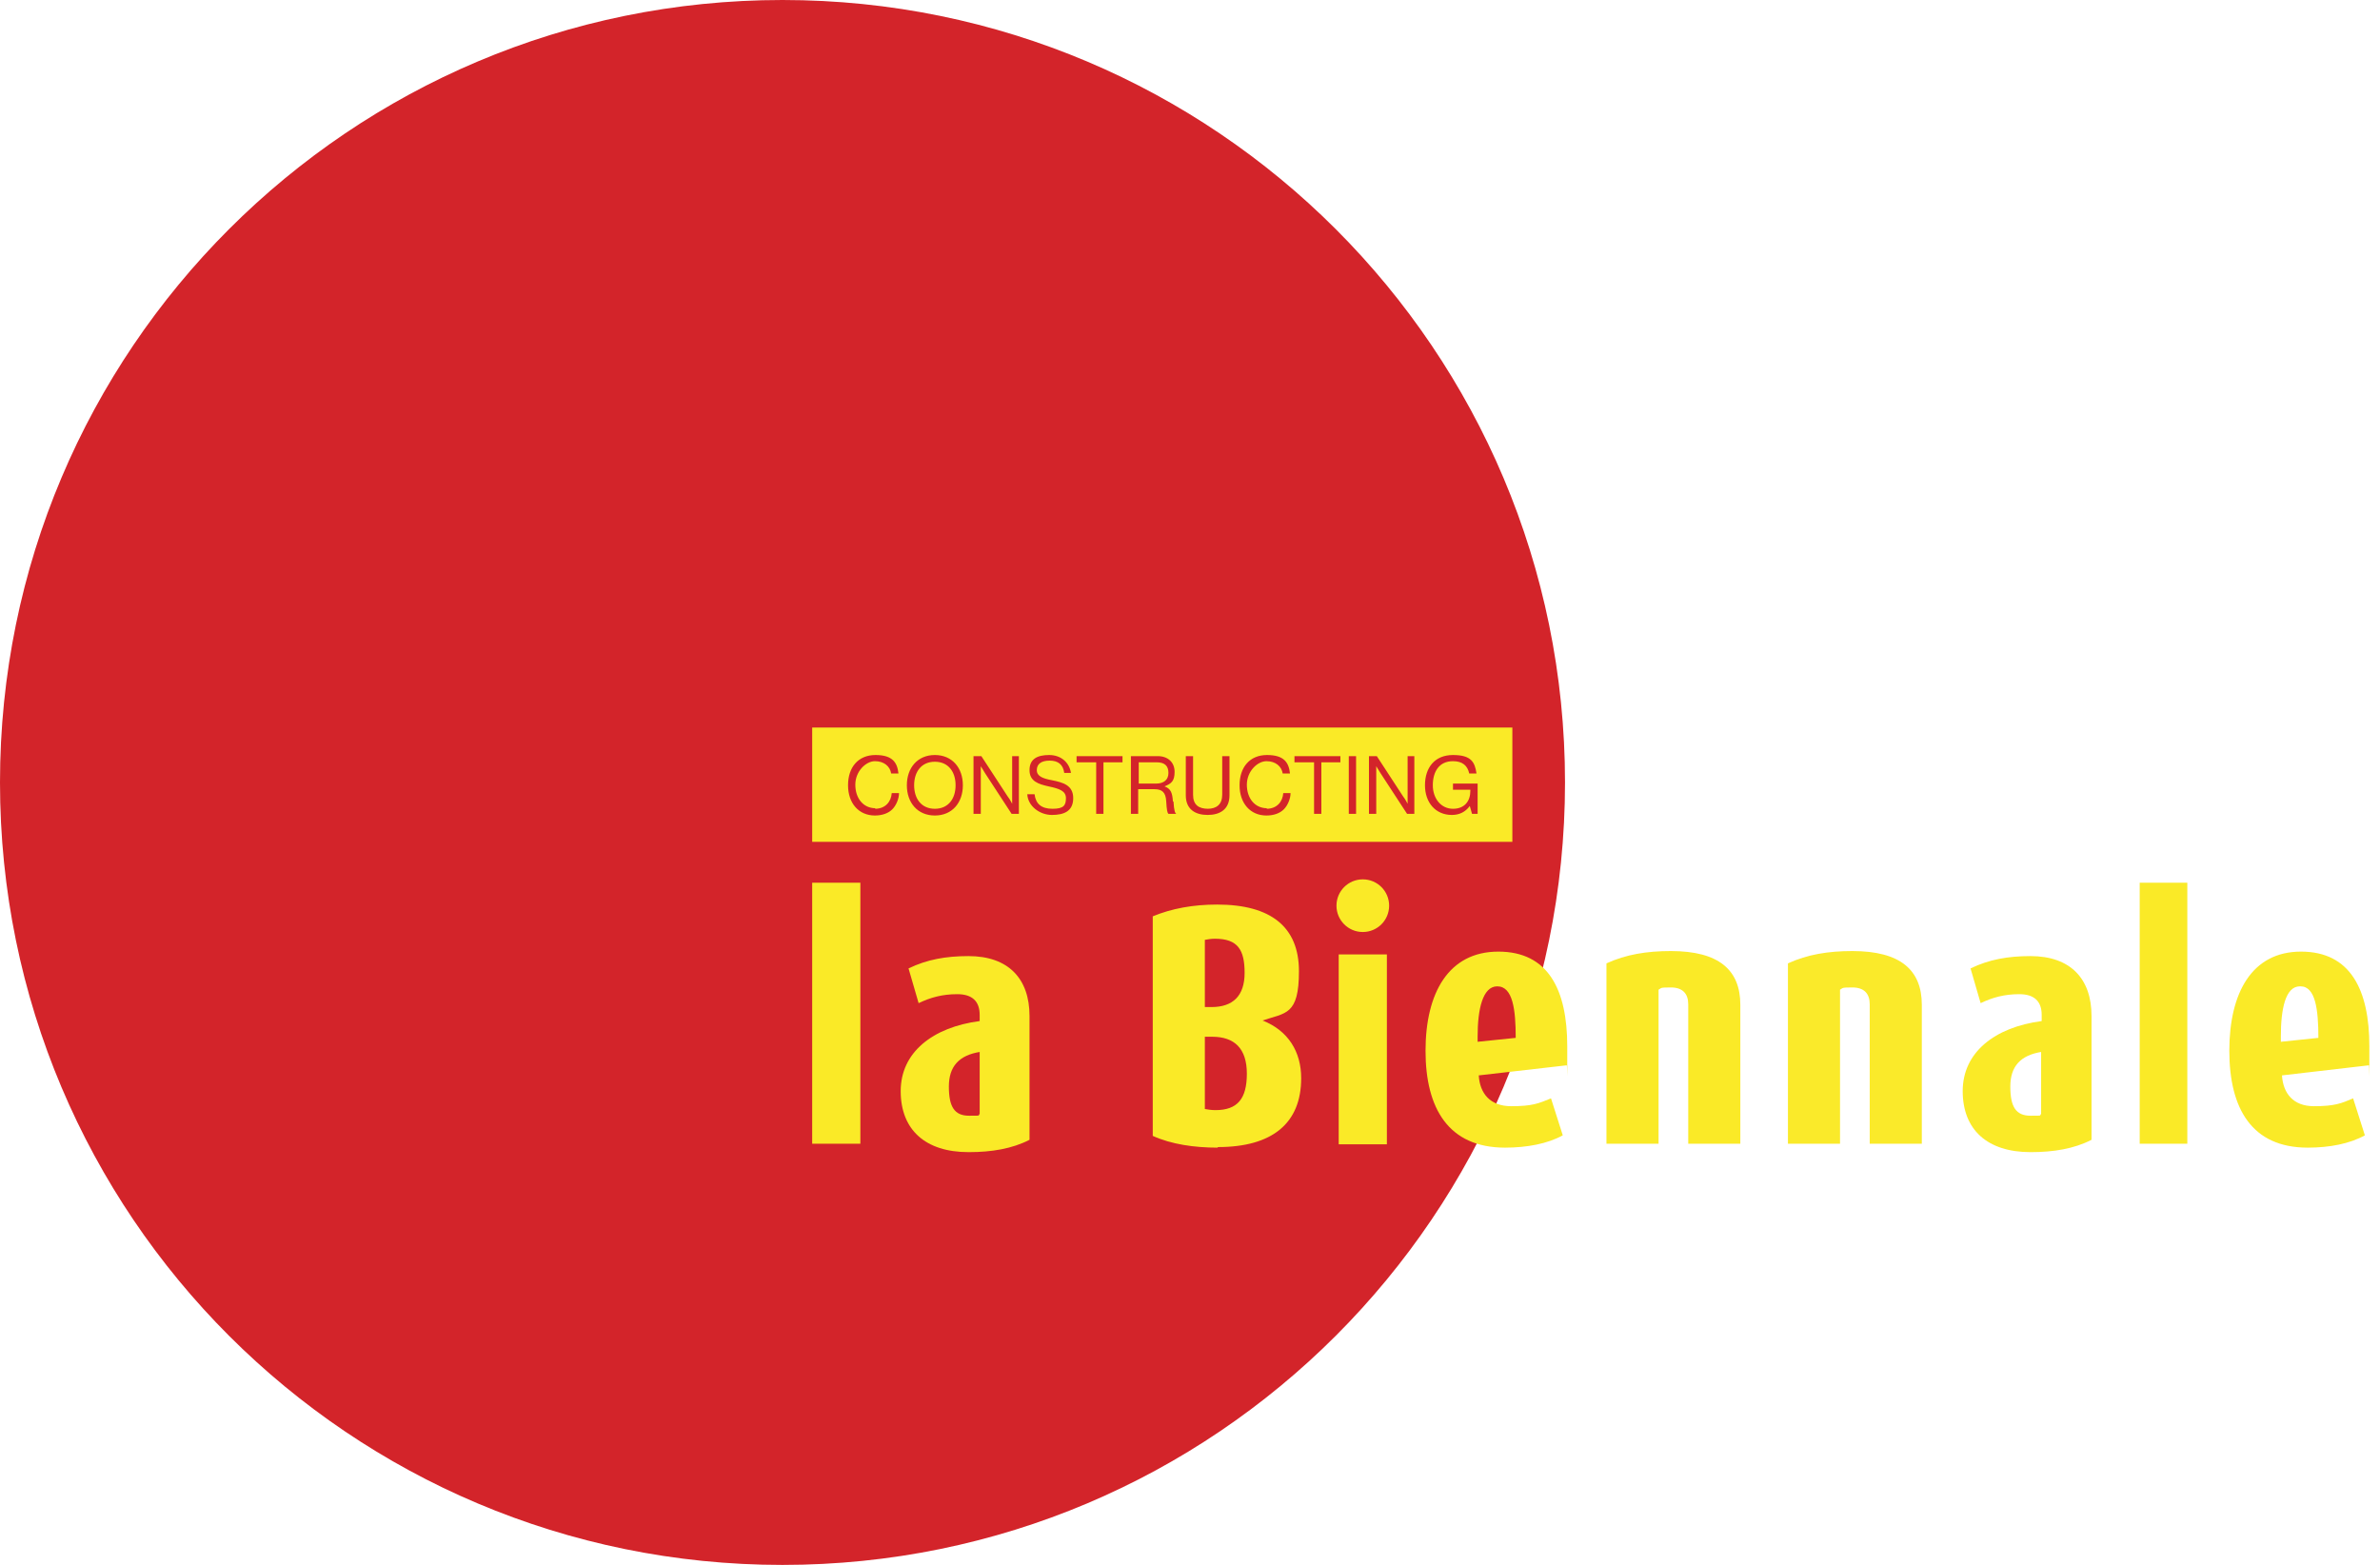
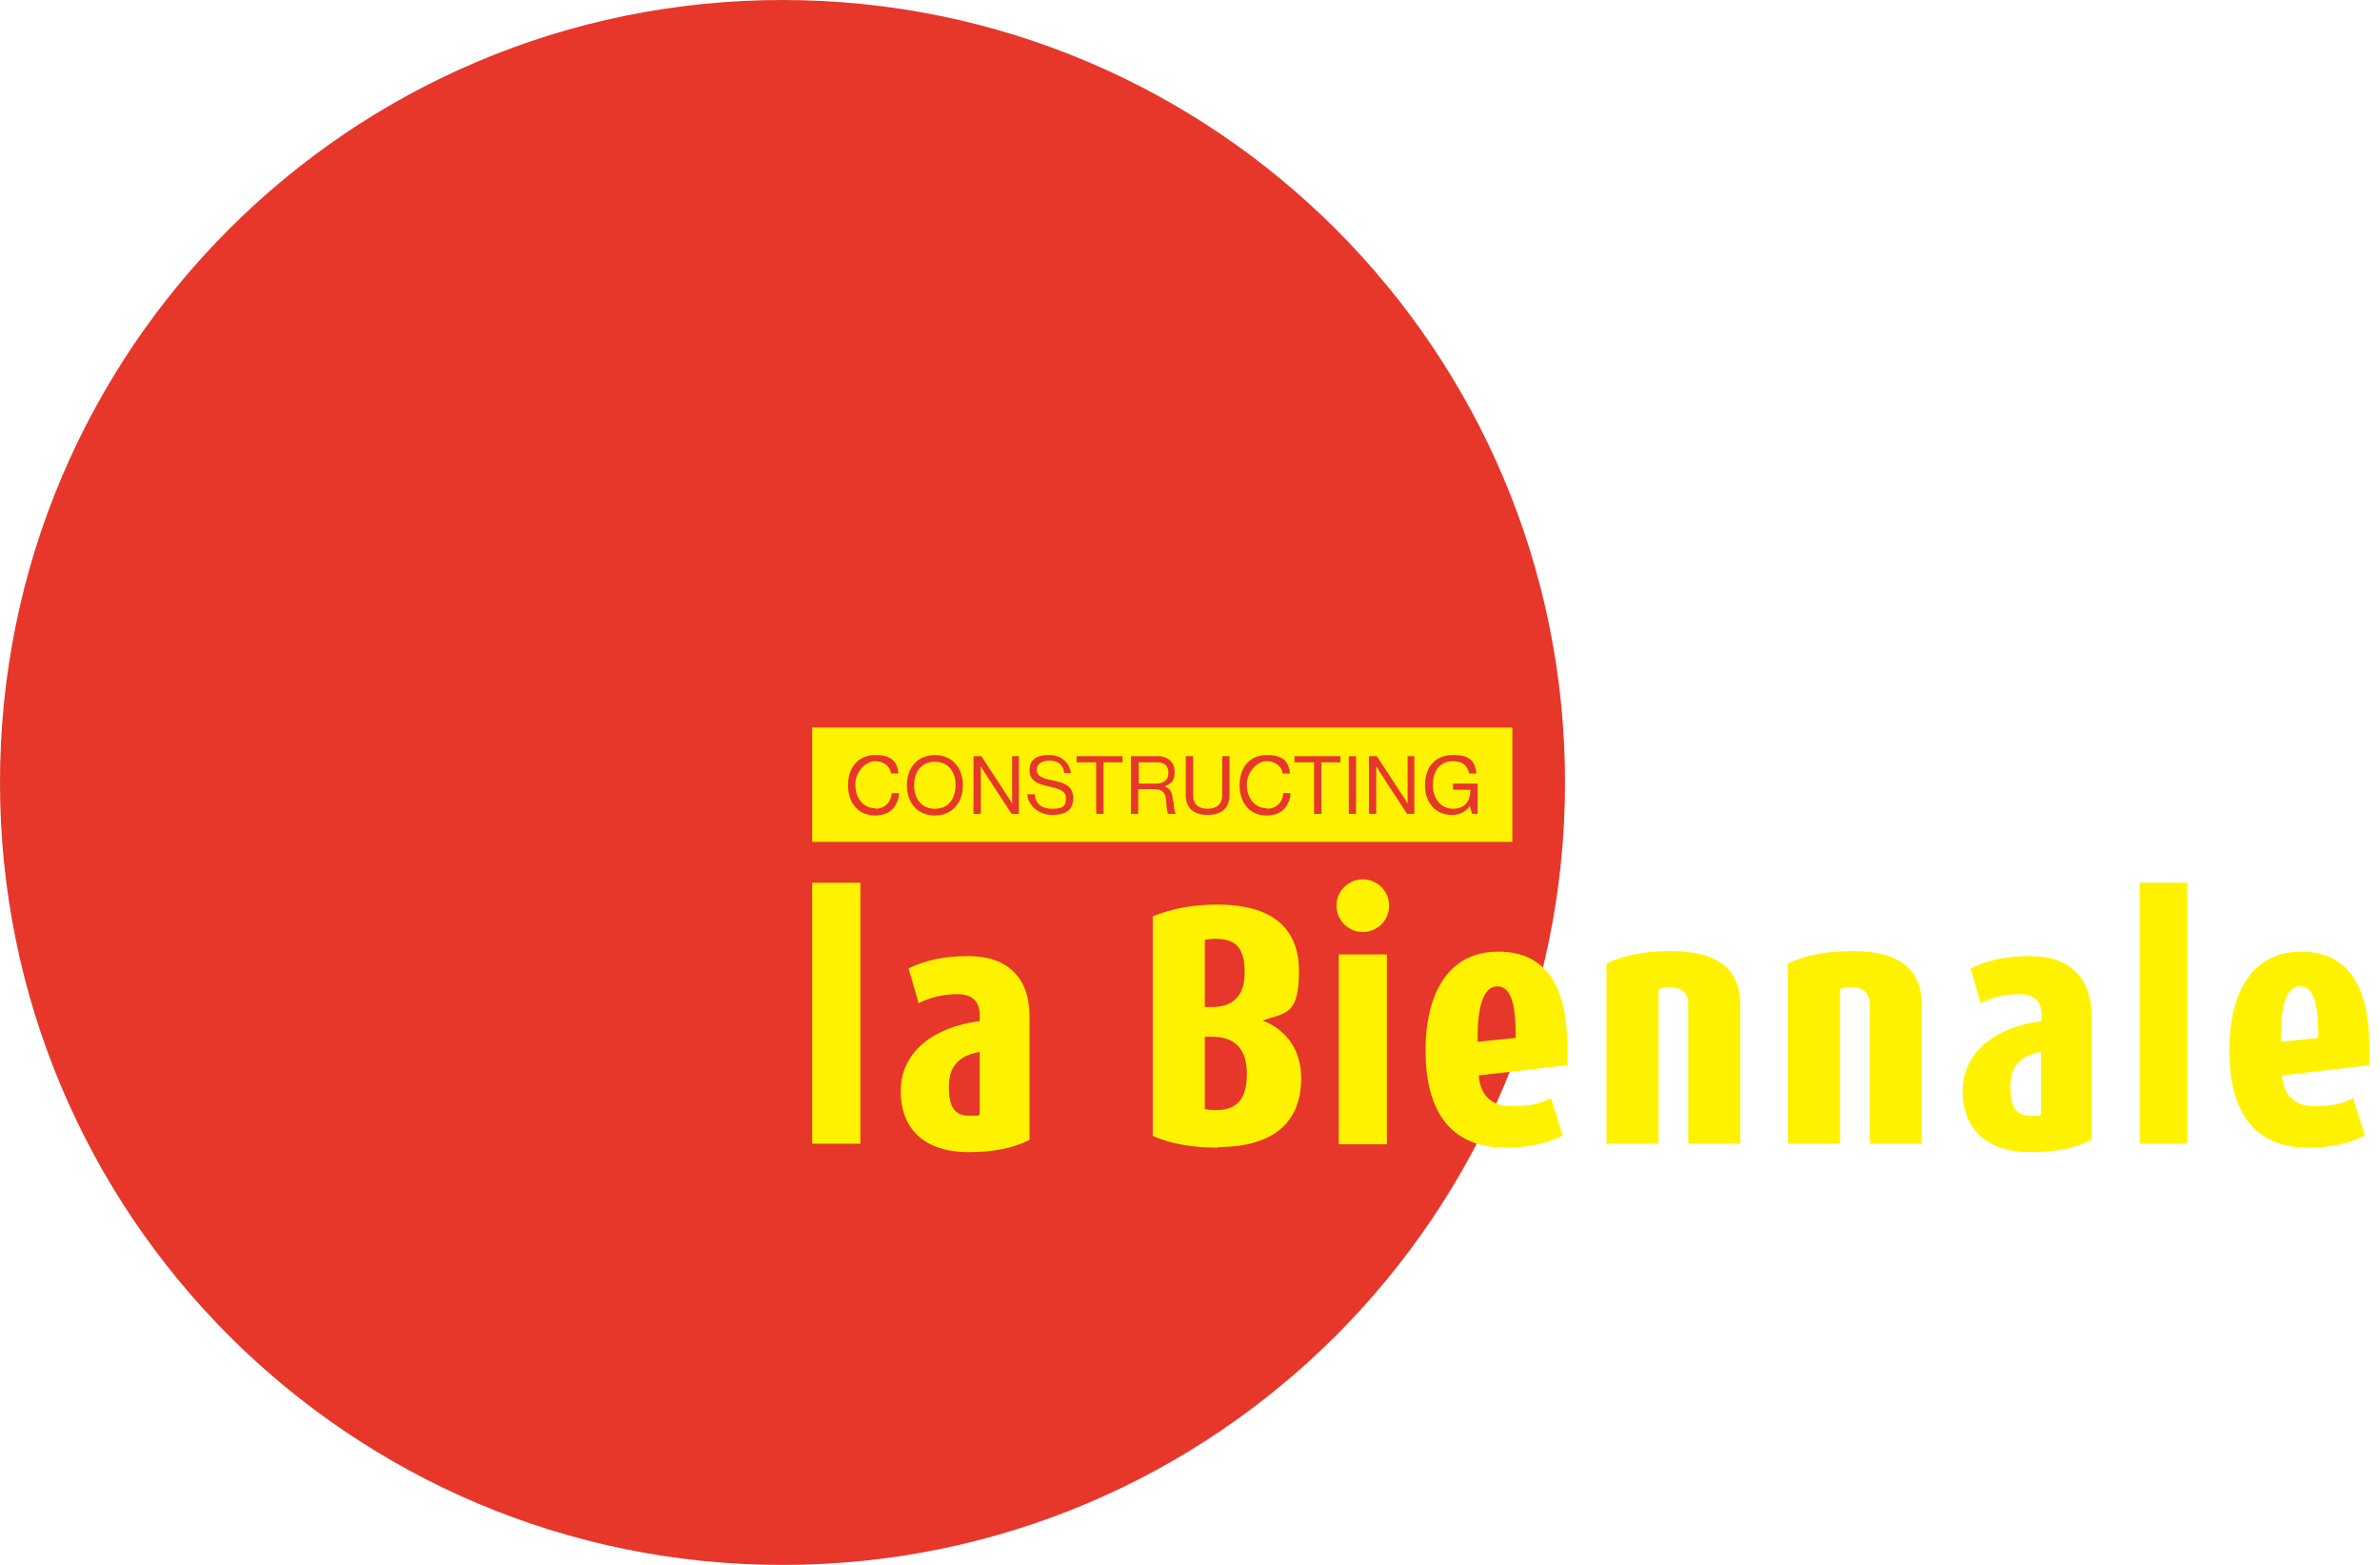
<svg xmlns="http://www.w3.org/2000/svg" id="Livello_1" version="1.1" viewBox="0 0 424.9 279.4">
  <defs>
    <style>
      .st0 {
-         fill: #faea2a;
+         fill: #fff200;
      }

      .st1 {
-         fill: #faea27;
+         fill: #fff200;
      }

      .st2 {
-         fill: #d3242a;
+         fill: #e6372a;
      }
    </style>
  </defs>
  <path class="st2" d="M139.7,279.4c77.2,0,139.7-62.6,139.7-139.7S216.9,0,139.7,0,0,62.5,0,139.7s62.5,139.7,139.7,139.7" />
  <path class="st1" d="M216.4,185.1h-1.3v12.9c.5.1,1.2.2,1.9.2,3.9,0,5.6-2,5.6-6.5s-2.2-6.6-6.2-6.6M216.9,167.6c-.6,0-1.3.1-1.8.2v12h1.2c3.8,0,5.9-2,5.9-6.1s-1.2-6.1-5.3-6.1M217.4,204.9c-4.2,0-8.3-.6-11.6-2.1v-39.2c3.4-1.4,7.2-2.1,11.5-2.1,9.6,0,14.6,4,14.6,11.9s-2.4,7.4-6.5,8.8h0c4.6,1.8,6.9,5.6,6.9,10.3,0,8-5.1,12.3-14.9,12.3" />
  <path class="st1" d="M239,170.4h8.6v33.9h-8.6v-33.9ZM243.3,166.4c-2.6,0-4.7-2.1-4.7-4.7s2.1-4.7,4.7-4.7,4.7,2.1,4.7,4.7-2.1,4.7-4.7,4.7" />
  <path class="st1" d="M267.3,176.1c-2.6,0-3.5,4.1-3.5,8.9v1l6.8-.7c0-5-.5-9.2-3.3-9.2M279.7,190.2l-15.7,1.8c.2,3.2,2,5.5,5.8,5.5s4.9-.5,7.1-1.4l2.1,6.6c-2.7,1.5-6.4,2.2-10.3,2.2-10.1,0-14.2-7-14.2-17.3s4.1-17.7,13-17.7,12.3,6.8,12.3,16.9,0,2.3-.1,3.5" />
  <path class="st1" d="M301.4,204.2v-24.9c0-1.9-1-3-3.1-3s-1.6.1-2.2.4v27.5h-9.3v-32.2c3.5-1.6,7.2-2.2,11.5-2.2,8.6,0,12.4,3.4,12.4,9.6v24.8h-9.3Z" />
  <path class="st0" d="M333.8,204.2v-24.9c0-1.9-1-3-3.1-3s-1.6.1-2.2.4v27.5h-9.3v-32.2c3.5-1.6,7.2-2.2,11.5-2.2,8.6,0,12.4,3.4,12.4,9.6v24.8h-9.3Z" />
  <path class="st1" d="M364.5,187.8c-3.8.6-5.6,2.6-5.6,6.2s1,5.2,3.6,5.2,1.4,0,1.9-.3v-11.1h0ZM362.5,205.7c-7.7,0-12.1-4-12.1-10.9s5.7-11.4,14.1-12.5v-1.1c0-2.4-1.3-3.7-4-3.7s-4.8.6-6.9,1.6l-1.8-6.2c3.3-1.6,6.7-2.2,10.7-2.2,7.1,0,10.9,4,10.9,10.7v22.1c-3.1,1.6-6.8,2.2-10.8,2.2" />
  <path class="st1" d="M175,187.8c-3.8.6-5.6,2.6-5.6,6.2s1,5.2,3.6,5.2,1.4,0,1.9-.3v-11.1h0ZM172.9,205.7c-7.7,0-12.1-4-12.1-10.9s5.7-11.4,14.1-12.5v-1.1c0-2.4-1.3-3.7-4-3.7s-4.8.6-6.9,1.6l-1.8-6.2c3.3-1.6,6.7-2.2,10.7-2.2,7.1,0,10.9,4,10.9,10.7v22.1c-3.1,1.6-6.8,2.2-10.8,2.2" />
  <rect class="st1" x="382" y="157.6" width="8.5" height="46.6" />
  <rect class="st1" x="145" y="157.6" width="8.6" height="46.6" />
  <path class="st1" d="M410.6,176.1c-2.6,0-3.4,4.1-3.4,8.9v1l6.7-.7c0-5-.5-9.2-3.2-9.2M422.9,190.2l-15.5,1.8c.2,3.2,2,5.5,5.7,5.5s4.9-.5,7-1.4l2.1,6.6c-2.7,1.5-6.3,2.2-10.2,2.2-10,0-14-7-14-17.3s4-17.7,12.8-17.7,12.2,6.8,12.2,16.9,0,2.3-.1,3.5" />
  <path class="st1" d="M170.6,140.2c0-2.4-1.3-4.2-3.7-4.2s-3.7,1.8-3.7,4.2,1.3,4.2,3.7,4.2,3.7-1.8,3.7-4.2" />
  <path class="st1" d="M206.4,136.1h-3.1v3.8h3.1c1.4,0,2.2-.7,2.2-1.9s-.6-1.9-2.1-1.9" />
  <path class="st1" d="M263.6,145.3h-.8l-.4-1.4h0c-.8,1.1-1.9,1.6-3.2,1.6-2.9,0-4.8-2.2-4.8-5.3s1.7-5.4,5-5.4,3.9,1.3,4.2,3.3h-1.3c-.3-1.4-1.2-2.2-2.9-2.2-2.5,0-3.6,1.9-3.6,4.3s1.5,4.2,3.6,4.2,3.1-1.4,3.1-3.2v-.2h-3.1v-1.1h4.4v5.4h0ZM244.4,145.3v-10.3h1.4l4.7,7.2c.4.5.8,1.3.8,1.3h0v-8.5h1.2v10.3h-1.3l-4.7-7.2c-.3-.5-.8-1.3-.8-1.3h0v8.5h-1.2ZM240.8,135h1.3v10.3h-1.3v-10.3ZM231.1,136.1v-1.1h8.2v1.1h-3.4v9.2h-1.3v-9.2h-3.4ZM226.1,144.4c1.9,0,2.9-1.3,3-2.8h1.3c0,1-.5,2.2-1.2,2.9-.7.7-1.8,1.1-3.1,1.1-2.9,0-4.8-2.2-4.8-5.4s1.8-5.4,4.9-5.4,3.9,1.4,4.1,3.3h-1.3c-.2-1.3-1.3-2.2-2.9-2.2s-3.5,1.8-3.5,4.2,1.4,4.2,3.6,4.2M215.6,144.4c1.6,0,2.6-.8,2.6-2.5v-6.9h1.3v7c0,2.5-1.7,3.5-3.9,3.5s-3.9-1-3.9-3.5v-7h1.3v6.9c0,1.8,1,2.5,2.7,2.5M209.5,143.1c.1,1.7.3,2.1.5,2.2h0c0,0-1.4,0-1.4,0-.2-.2-.3-.6-.4-2.3-.1-1.5-.7-2.1-2.1-2.1h-2.9v4.4h-1.3v-10.3h4.8c1.8,0,3,1.1,3,2.8s-.6,2.1-1.8,2.6h0c1.1.4,1.4,1.1,1.5,2.7M192.2,136.1v-1.1h8.2v1.1h-3.4v9.2h-1.3v-9.2h-3.4ZM187.2,140.4c-1.8-.4-3.4-.9-3.4-2.9s1.4-2.7,3.5-2.7,3.6,1.3,3.9,3.2h-1.2c-.2-1.5-1.1-2.2-2.6-2.2s-2.3.6-2.3,1.7,1.1,1.5,2.7,1.8c2,.4,3.8.9,3.8,3.2s-1.6,3-3.8,3-4.3-1.6-4.4-3.7h1.3c.2,1.7,1.2,2.6,3.2,2.6s2.4-.6,2.4-1.9-1.2-1.7-3.1-2.1M173.8,145.3v-10.3h1.4l4.7,7.2c.4.5.8,1.3.8,1.3h0v-8.5h1.2v10.3h-1.3l-4.7-7.2c-.3-.5-.8-1.3-.8-1.3h0v8.5h-1.2ZM161.9,140.2c0-3.1,1.9-5.4,5-5.4s5,2.3,5,5.4-1.9,5.4-5,5.4-5-2.3-5-5.4M156.2,144.4c1.9,0,2.9-1.3,3-2.8h1.3c0,1-.5,2.2-1.2,2.9-.7.7-1.8,1.1-3.1,1.1-2.9,0-4.8-2.2-4.8-5.4s1.8-5.4,4.9-5.4,3.9,1.4,4.1,3.3h-1.3c-.2-1.3-1.3-2.2-2.9-2.2s-3.5,1.8-3.5,4.2,1.4,4.2,3.6,4.2M145,150.3h125v-20.4h-125v20.4h0Z" />
</svg>
